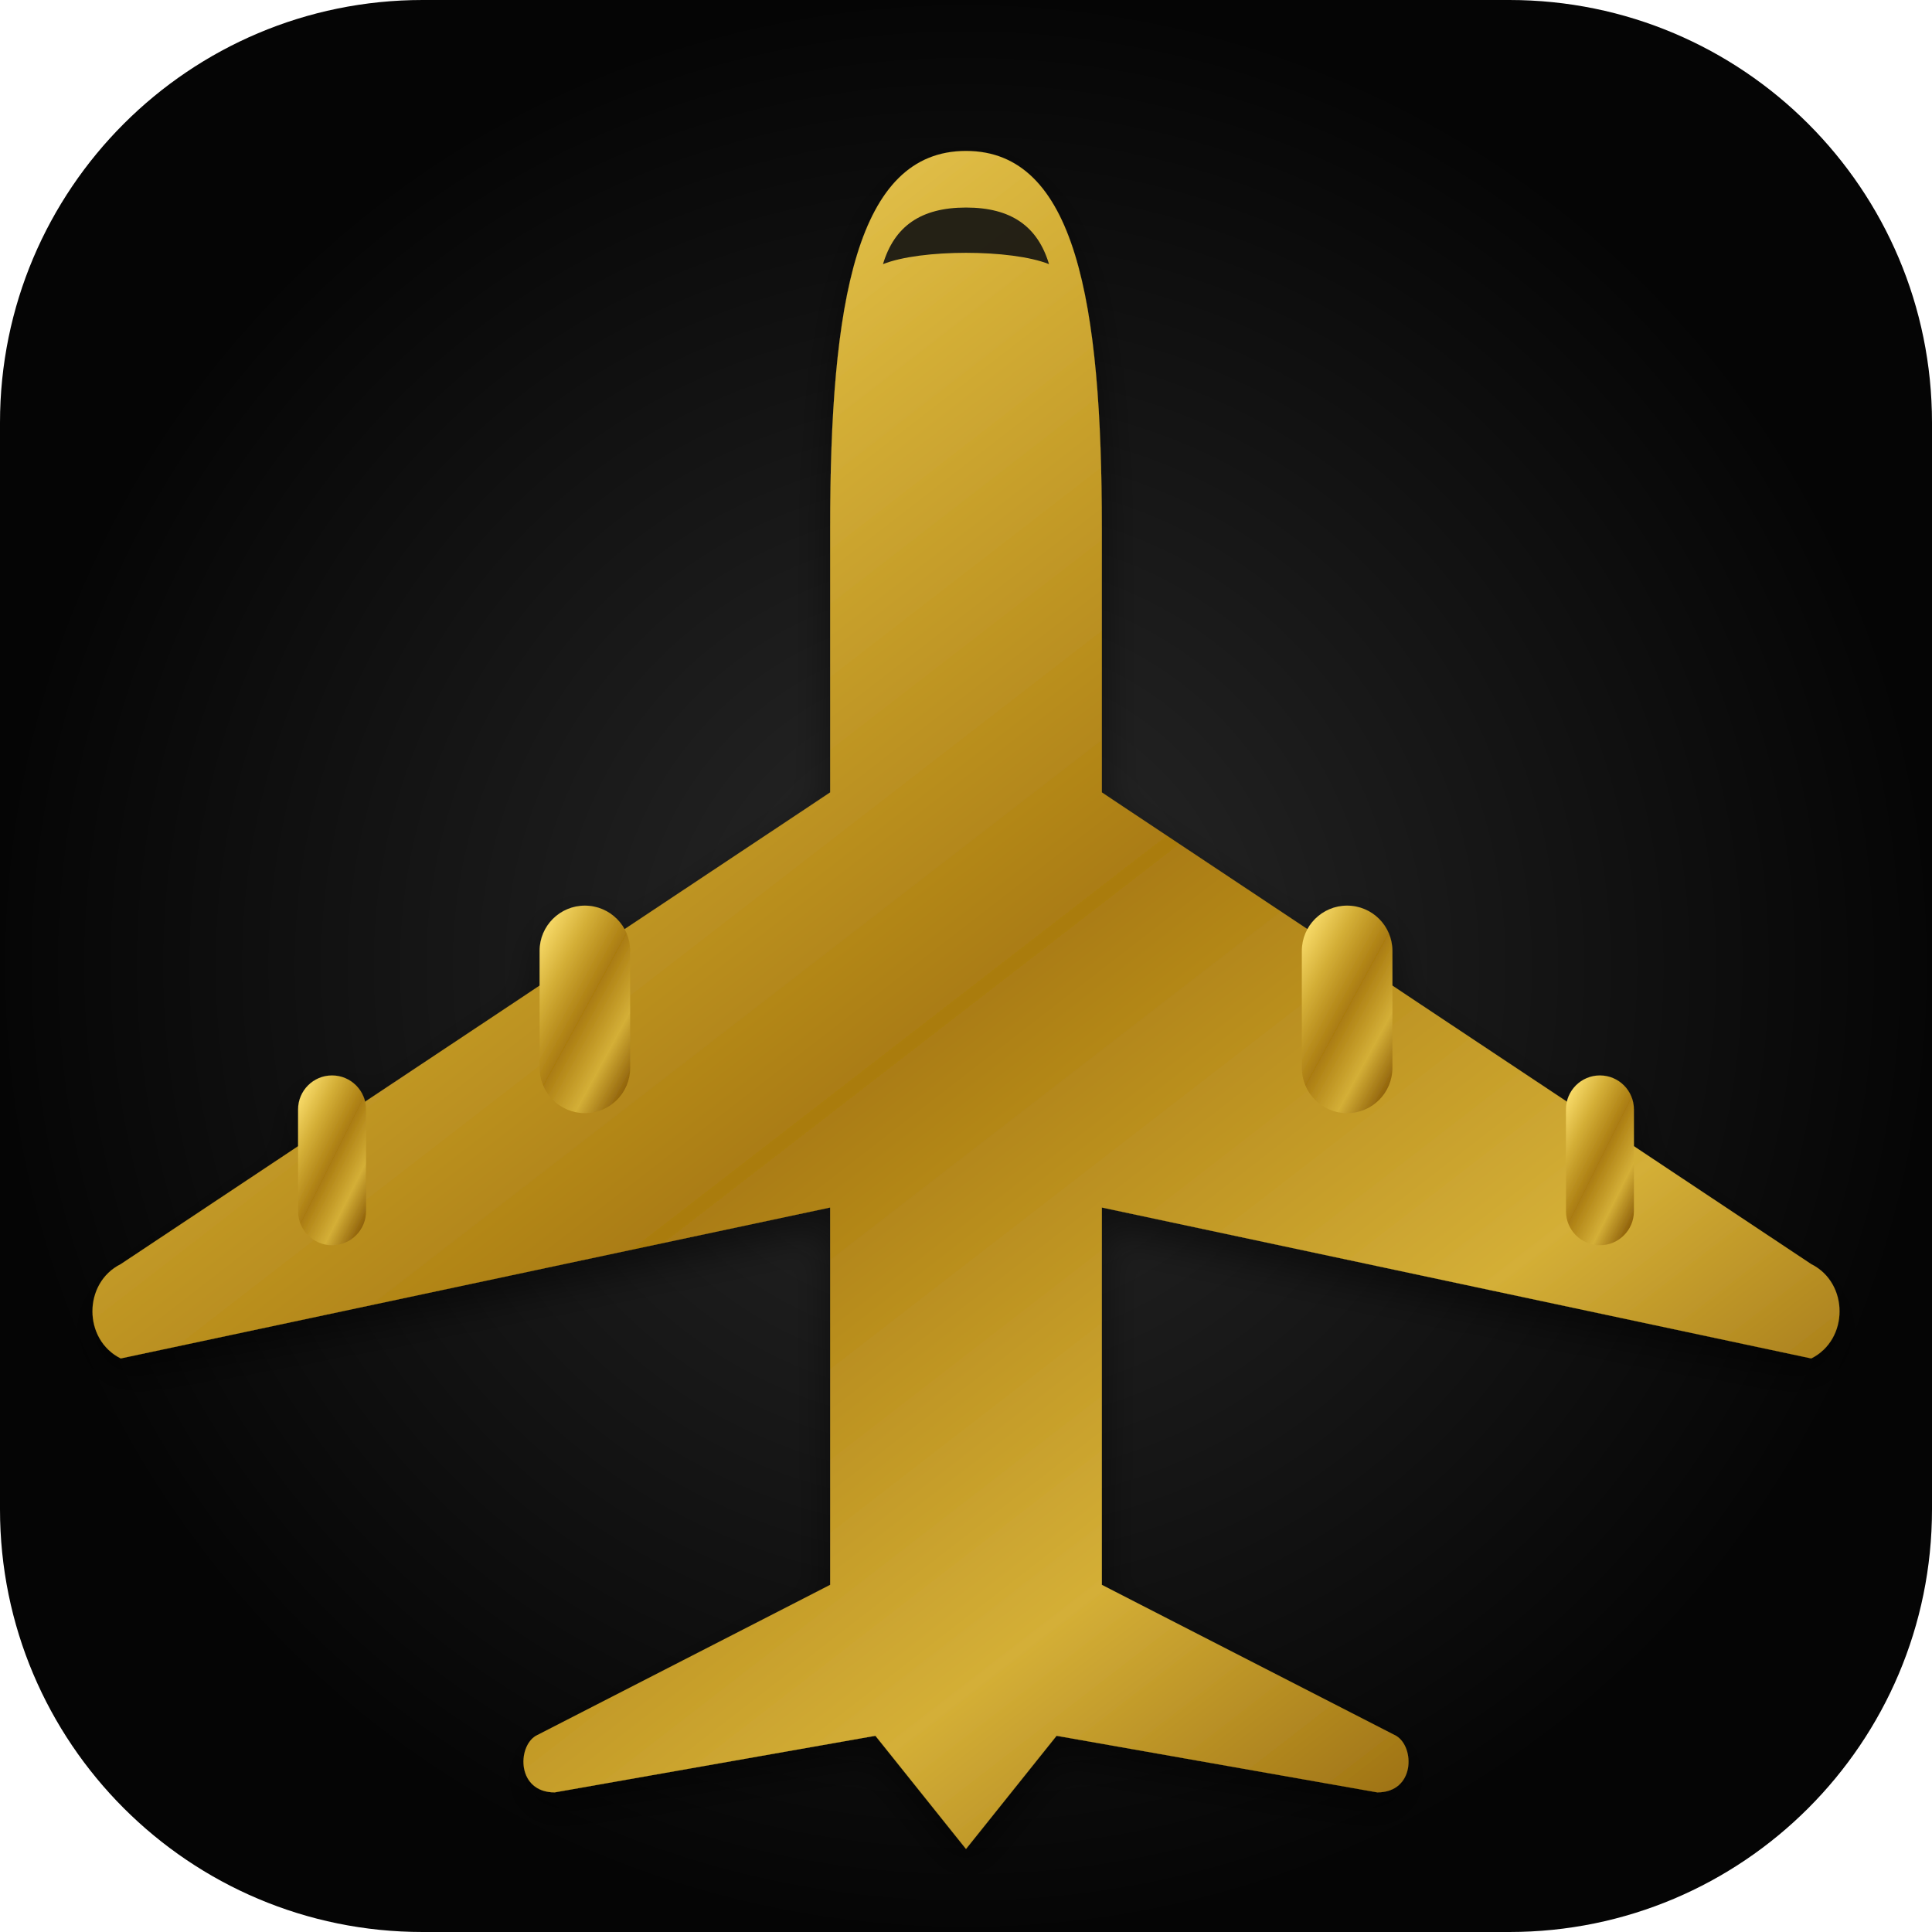
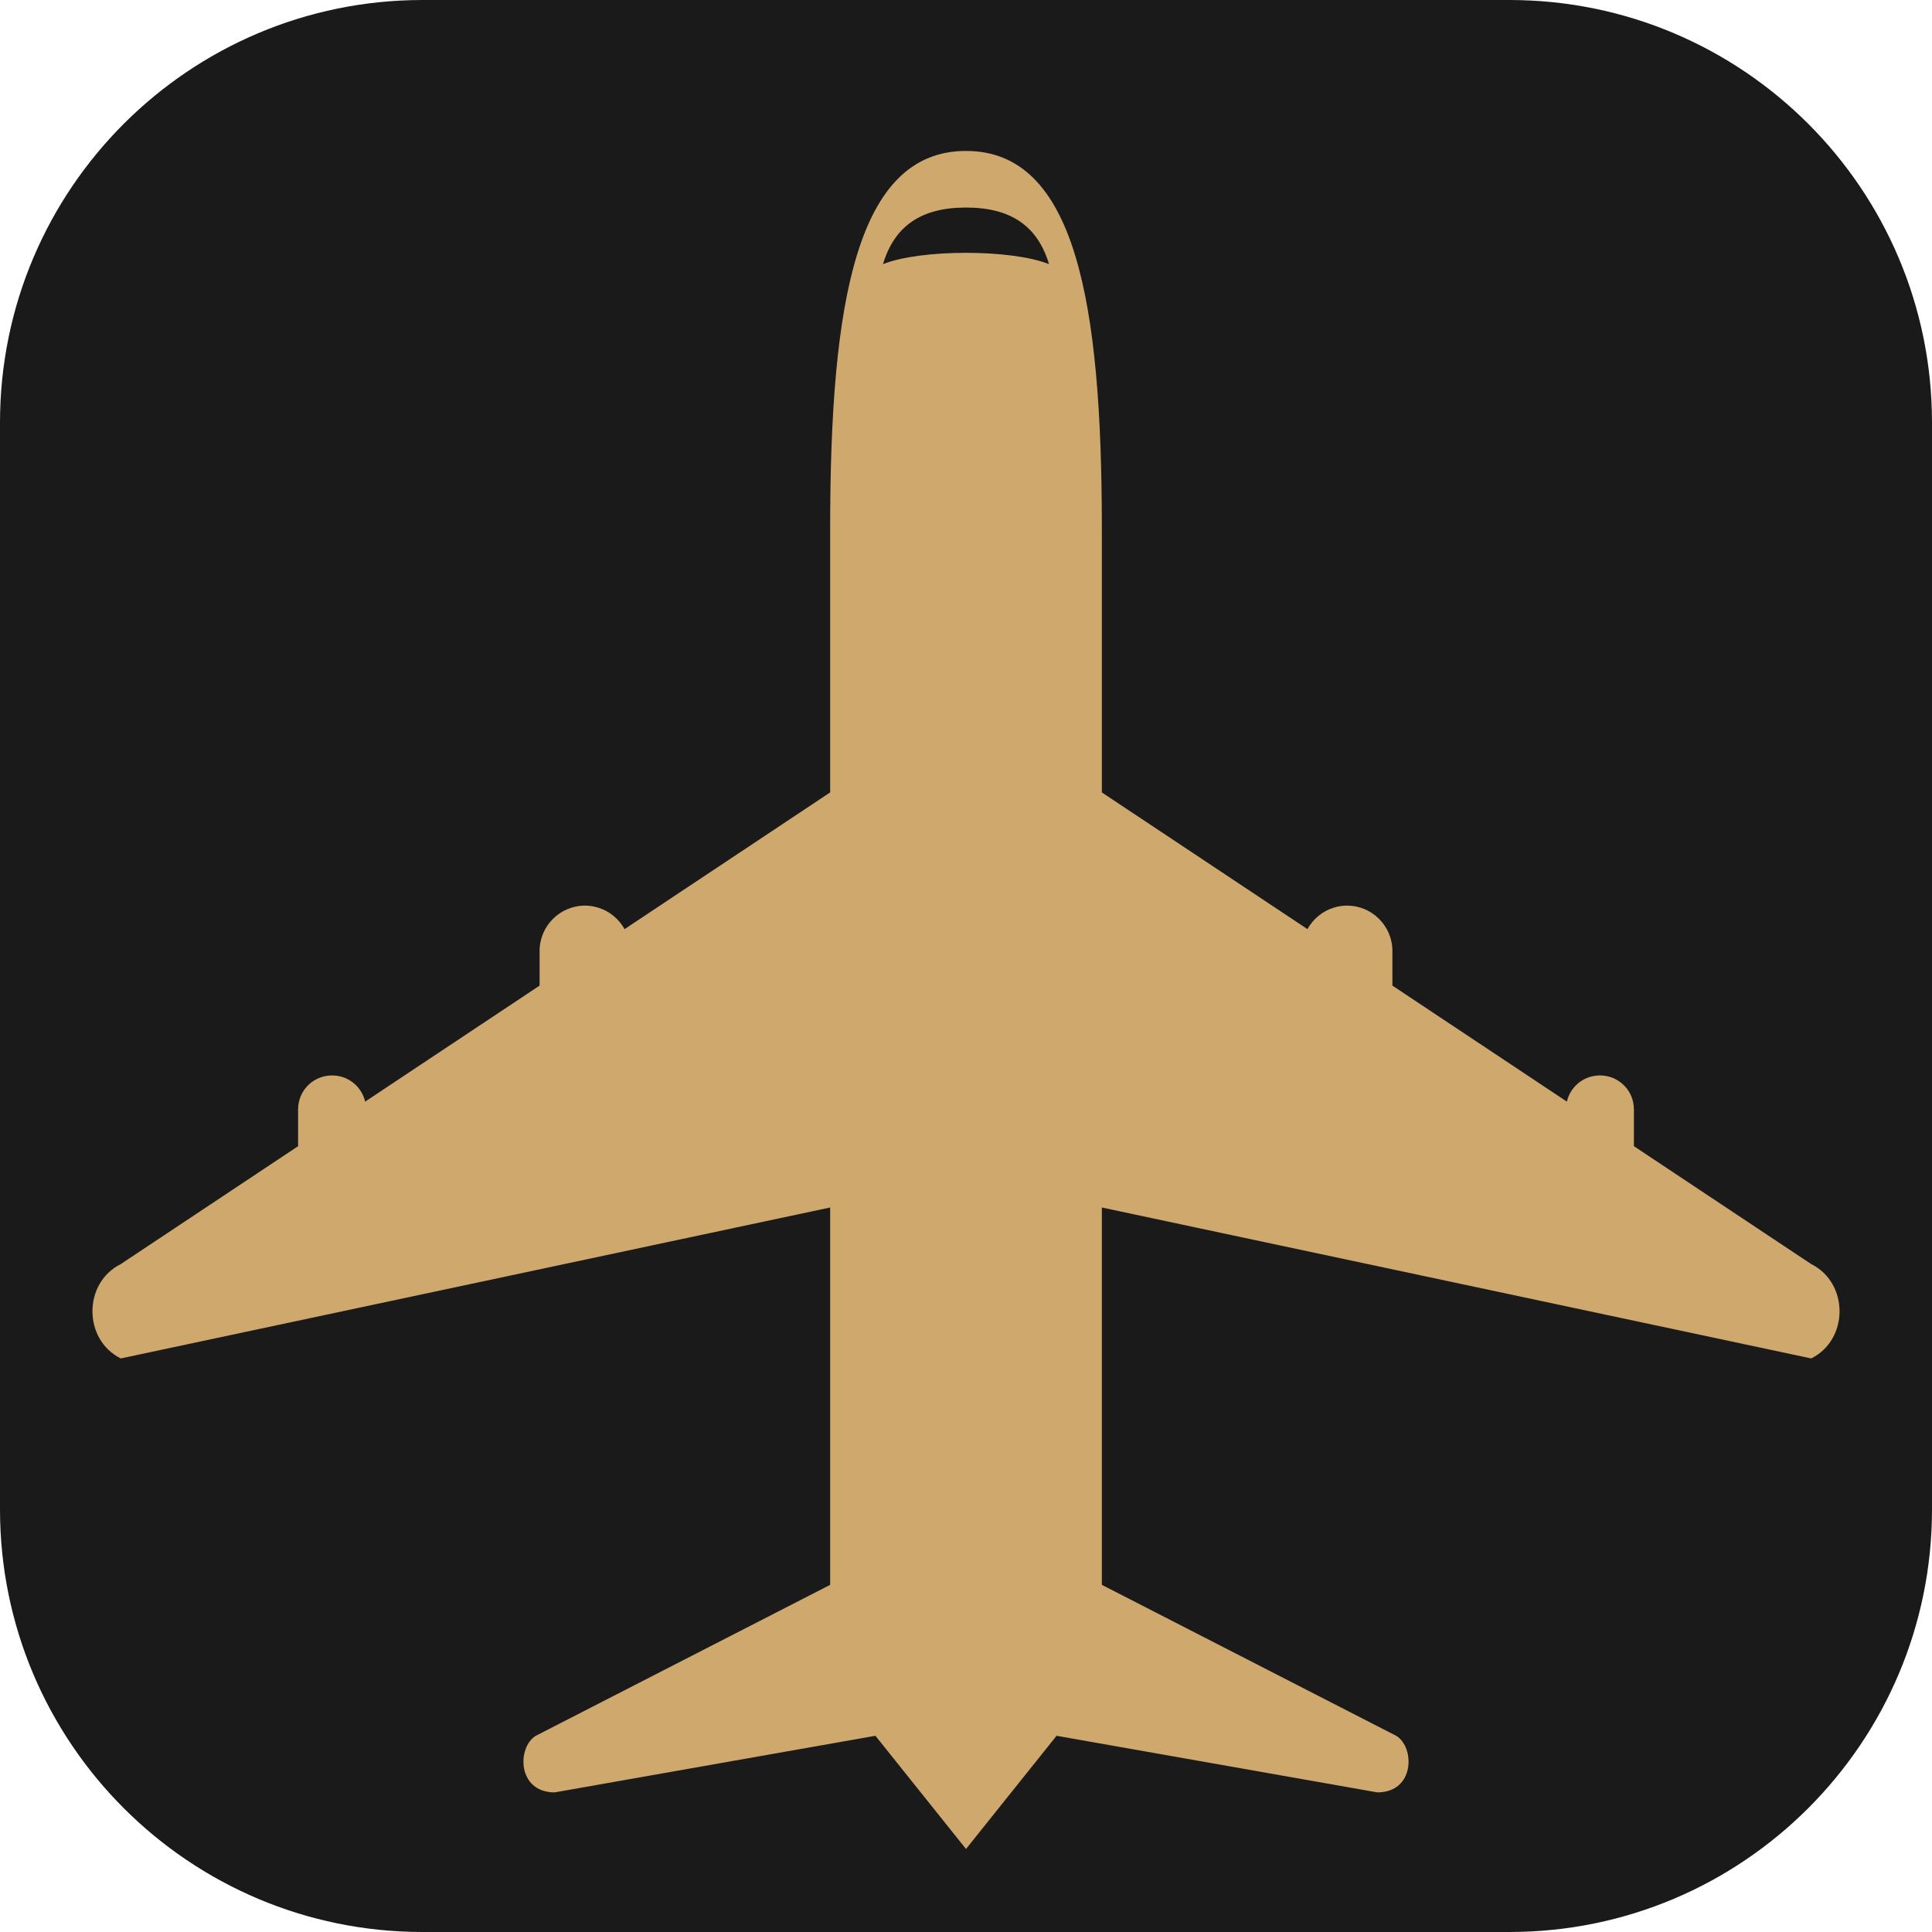
<svg xmlns="http://www.w3.org/2000/svg" viewBox="0 0 512 512" width="512" height="512">
-   <defs>
-     <radialGradient id="bgGlow" cx="50%" cy="50%" r="50%">
-       <stop offset="0%" stop-color="#2a2a2a" />
-       <stop offset="100%" stop-color="#050505" />
-     </radialGradient>
-     <linearGradient id="goldGradient" x1="10%" y1="0%" x2="90%" y2="100%">
-       <stop offset="0%" stop-color="#FFE373" />
-       <stop offset="25%" stop-color="#D4AF37" />
-       <stop offset="50%" stop-color="#AA7C11" />
-       <stop offset="75%" stop-color="#D4AF37" />
-       <stop offset="100%" stop-color="#805000" />
-     </linearGradient>
-     <filter id="shadow" x="-20%" y="-20%" width="140%" height="140%">
-       <feDropShadow dx="0" dy="15" stdDeviation="15" flood-color="#000" flood-opacity="0.9" />
-       <feDropShadow dx="0" dy="5" stdDeviation="5" flood-color="#000" flood-opacity="0.5" />
-     </filter>
-   </defs>
-   <rect width="512" height="512" fill="url(#bgGlow)" rx="112" />
-   <g filter="url(#shadow)" fill="url(#goldGradient)">
-     <path d="             M 256,40              C 285,40 292,80 292,140             L 292,210             L 480,335             C 490,340 490,355 480,360             L 292,320             L 292,420             L 370,460             C 375,463 375,475 365,475             L 280,460             L 256,490             L 232,460             L 147,475             C 137,475 137,463 142,460             L 220,420             L 220,320             L 32,360             C 22,355 22,340 32,335             L 220,210             L 220,140             C 220,80 227,40 256,40              Z" />
-     <rect x="143" y="240" width="24" height="55" rx="12" />
-     <rect x="345" y="240" width="24" height="55" rx="12" />
-     <rect x="79" y="285" width="18" height="45" rx="9" />
-     <rect x="415" y="285" width="18" height="45" rx="9" />
-   </g>
-   <path d="M 256,55 C 268,55 275,60 278,70 C 268,66 244,66 234,70 C 237,60 244,55 256,55 Z" fill="#111111" opacity="0.9" />
+   <rect width="512" height="512" fill="#1a1a1a" rx="112" />
+   <path fill="#cfa86e" fill-rule="nonzero" d="         M 256,40          C 285,40 292,80 292,140          L 292,210          L 480,335          C 490,340 490,355 480,360          L 292,320          L 292,420          L 370,460          C 375,463 375,475 365,475          L 280,460          L 256,490          L 232,460          L 147,475          C 137,475 137,463 142,460          L 220,420          L 220,320          L 32,360          C 22,355 22,340 32,335          L 220,210          L 220,140          C 220,80 227,40 256,40          Z         M 155,240 c 6.6,0 12,5.4 12,12 v 31 c 0,6.6 -5.4,12 -12,12 c -6.6,0 -12,-5.4 -12,-12 v -31 c 0,-6.6 5.4,-12 12,-12 z         M 88,285 c 5,0 9,4 9,9 v 27 c 0,5 -4,9 -9,9 c -5,0 -9,-4 -9,-9 v -27 c 0,-5 4,-9 9,-9 z         M 357,240 c 6.6,0 12,5.4 12,12 v 31 c 0,6.6 -5.4,12 -12,12 c -6.6,0 -12,-5.4 -12,-12 v -31 c 0,-6.6 5.4,-12 12,-12 z         M 424,285 c 5,0 9,4 9,9 v 27 c 0,5 -4,9 -9,9 c -5,0 -9,-4 -9,-9 v -27 c 0,-5 4,-9 9,-9 z         M 256,55 C 244,55 237,60 234,70 C 244,66 268,66 278,70 C 275,60 268,55 256,55 Z     " />
</svg>
